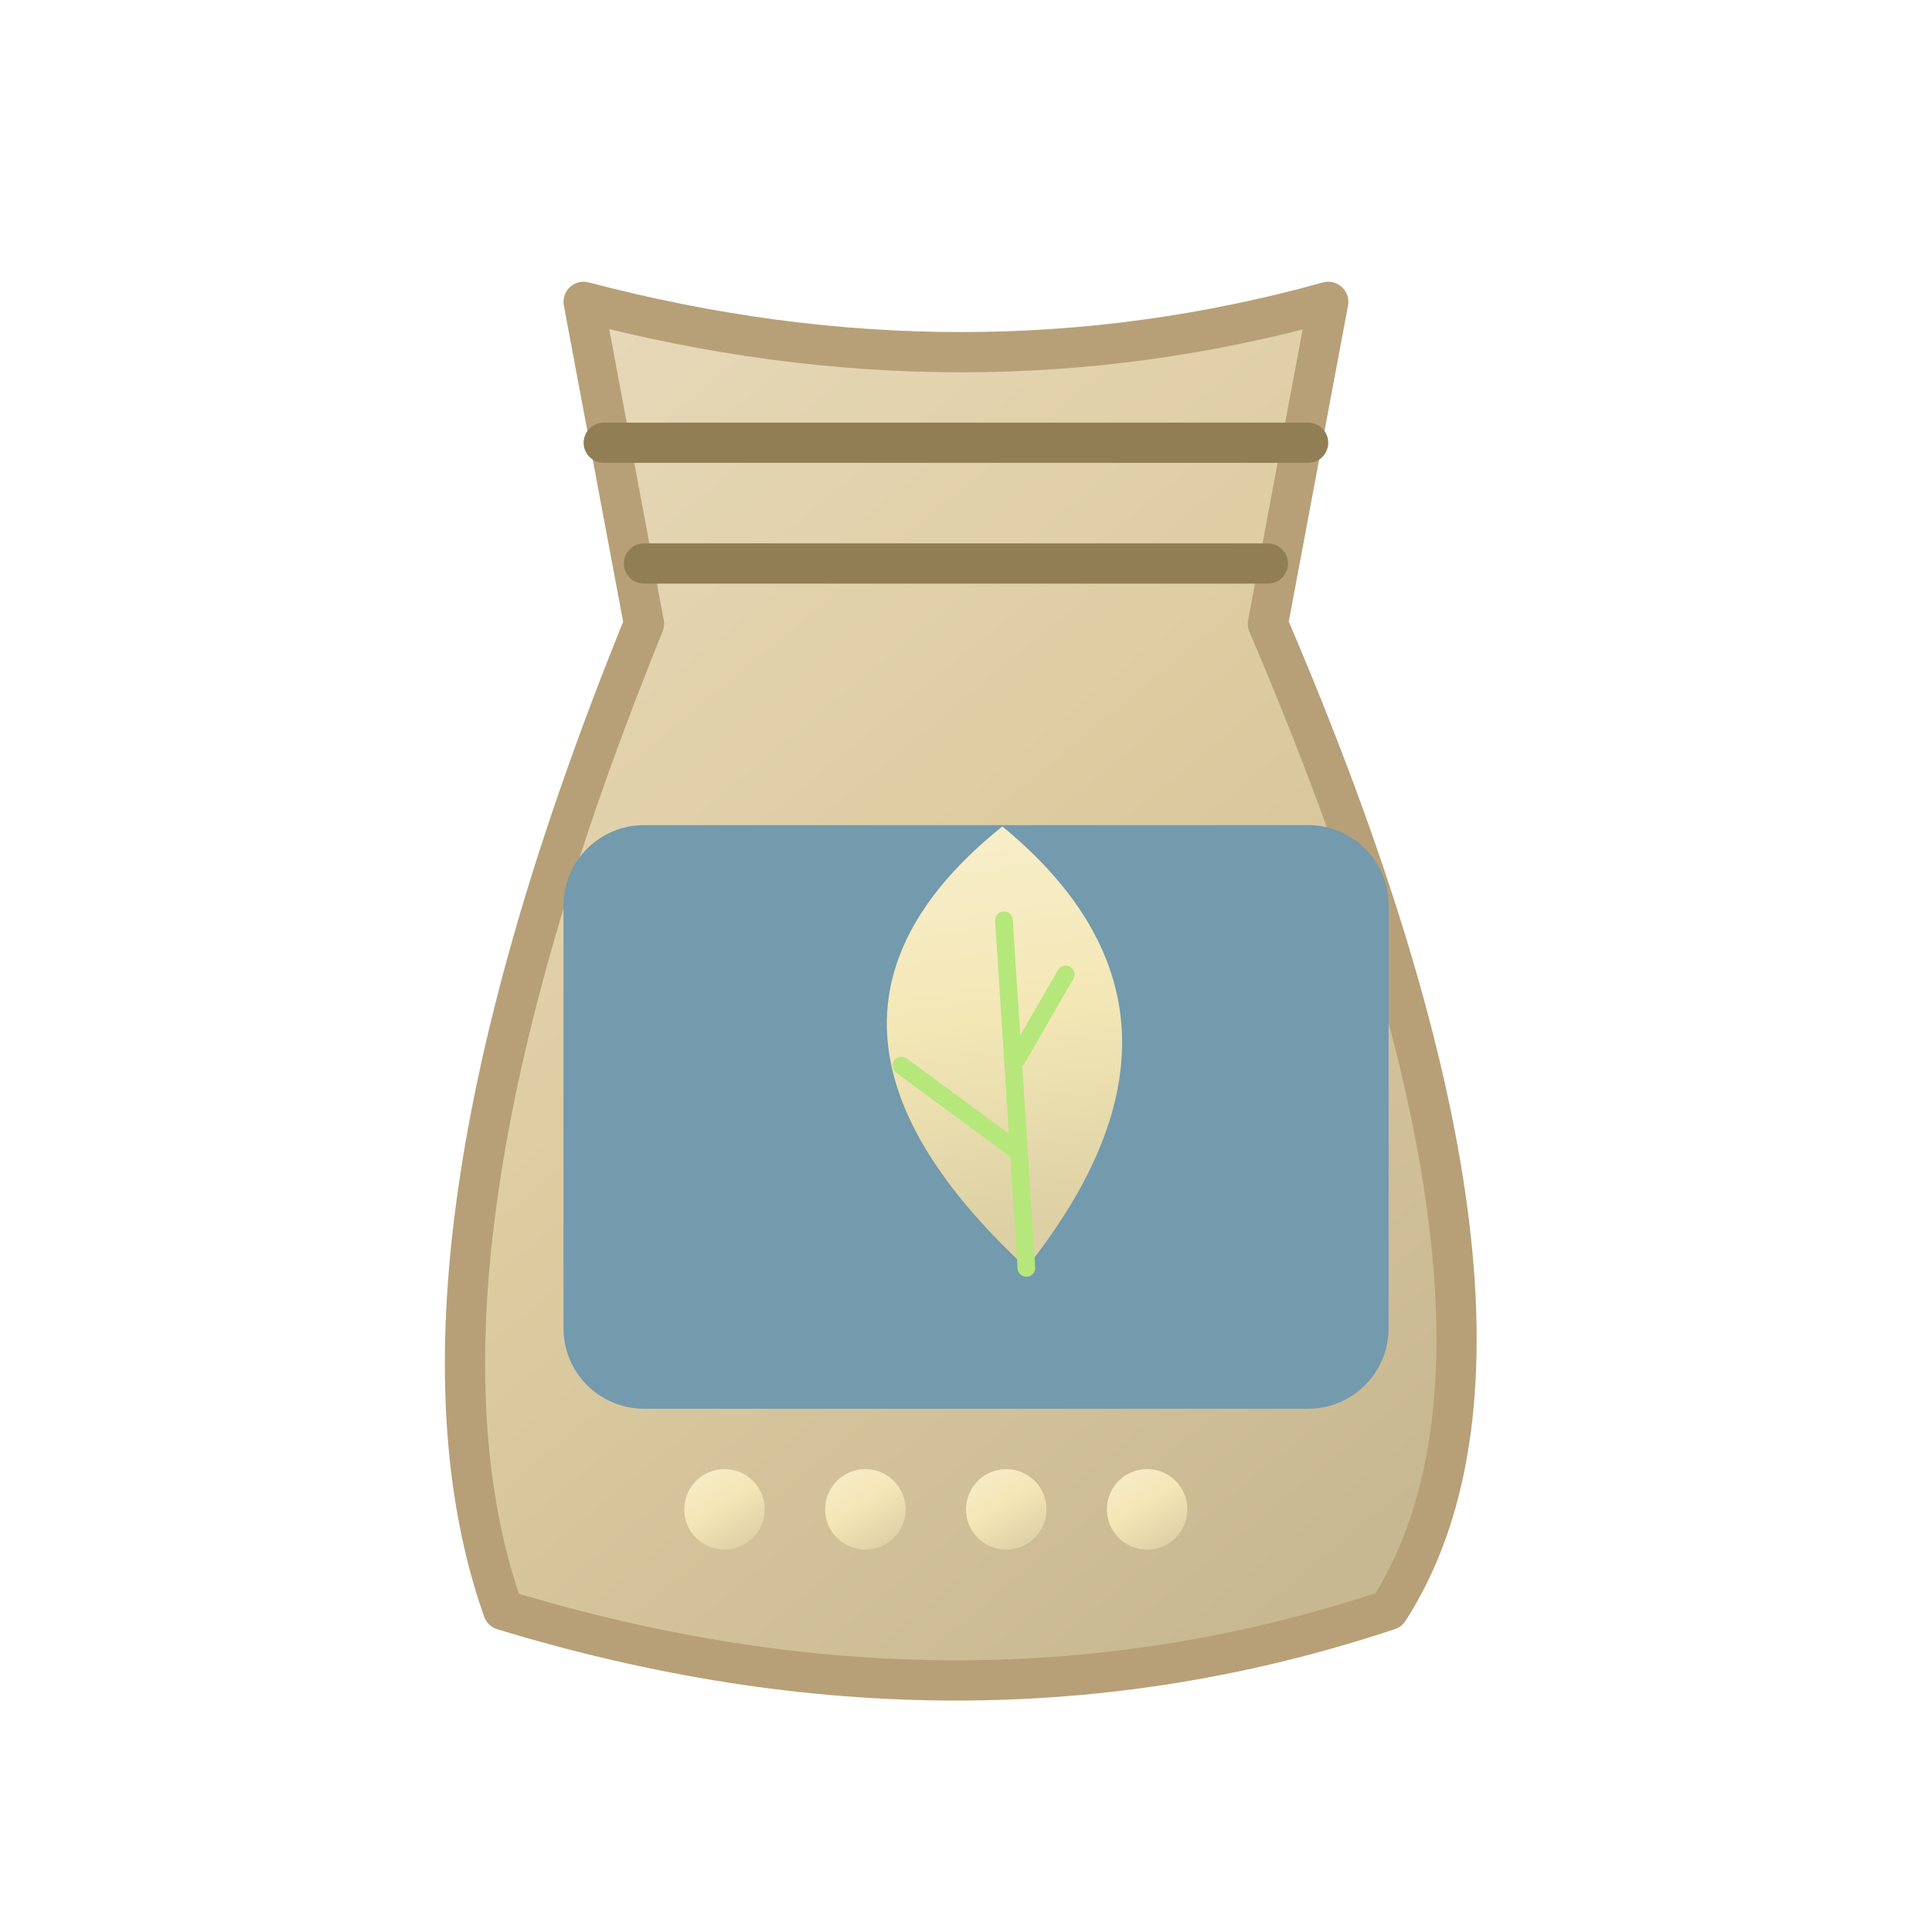
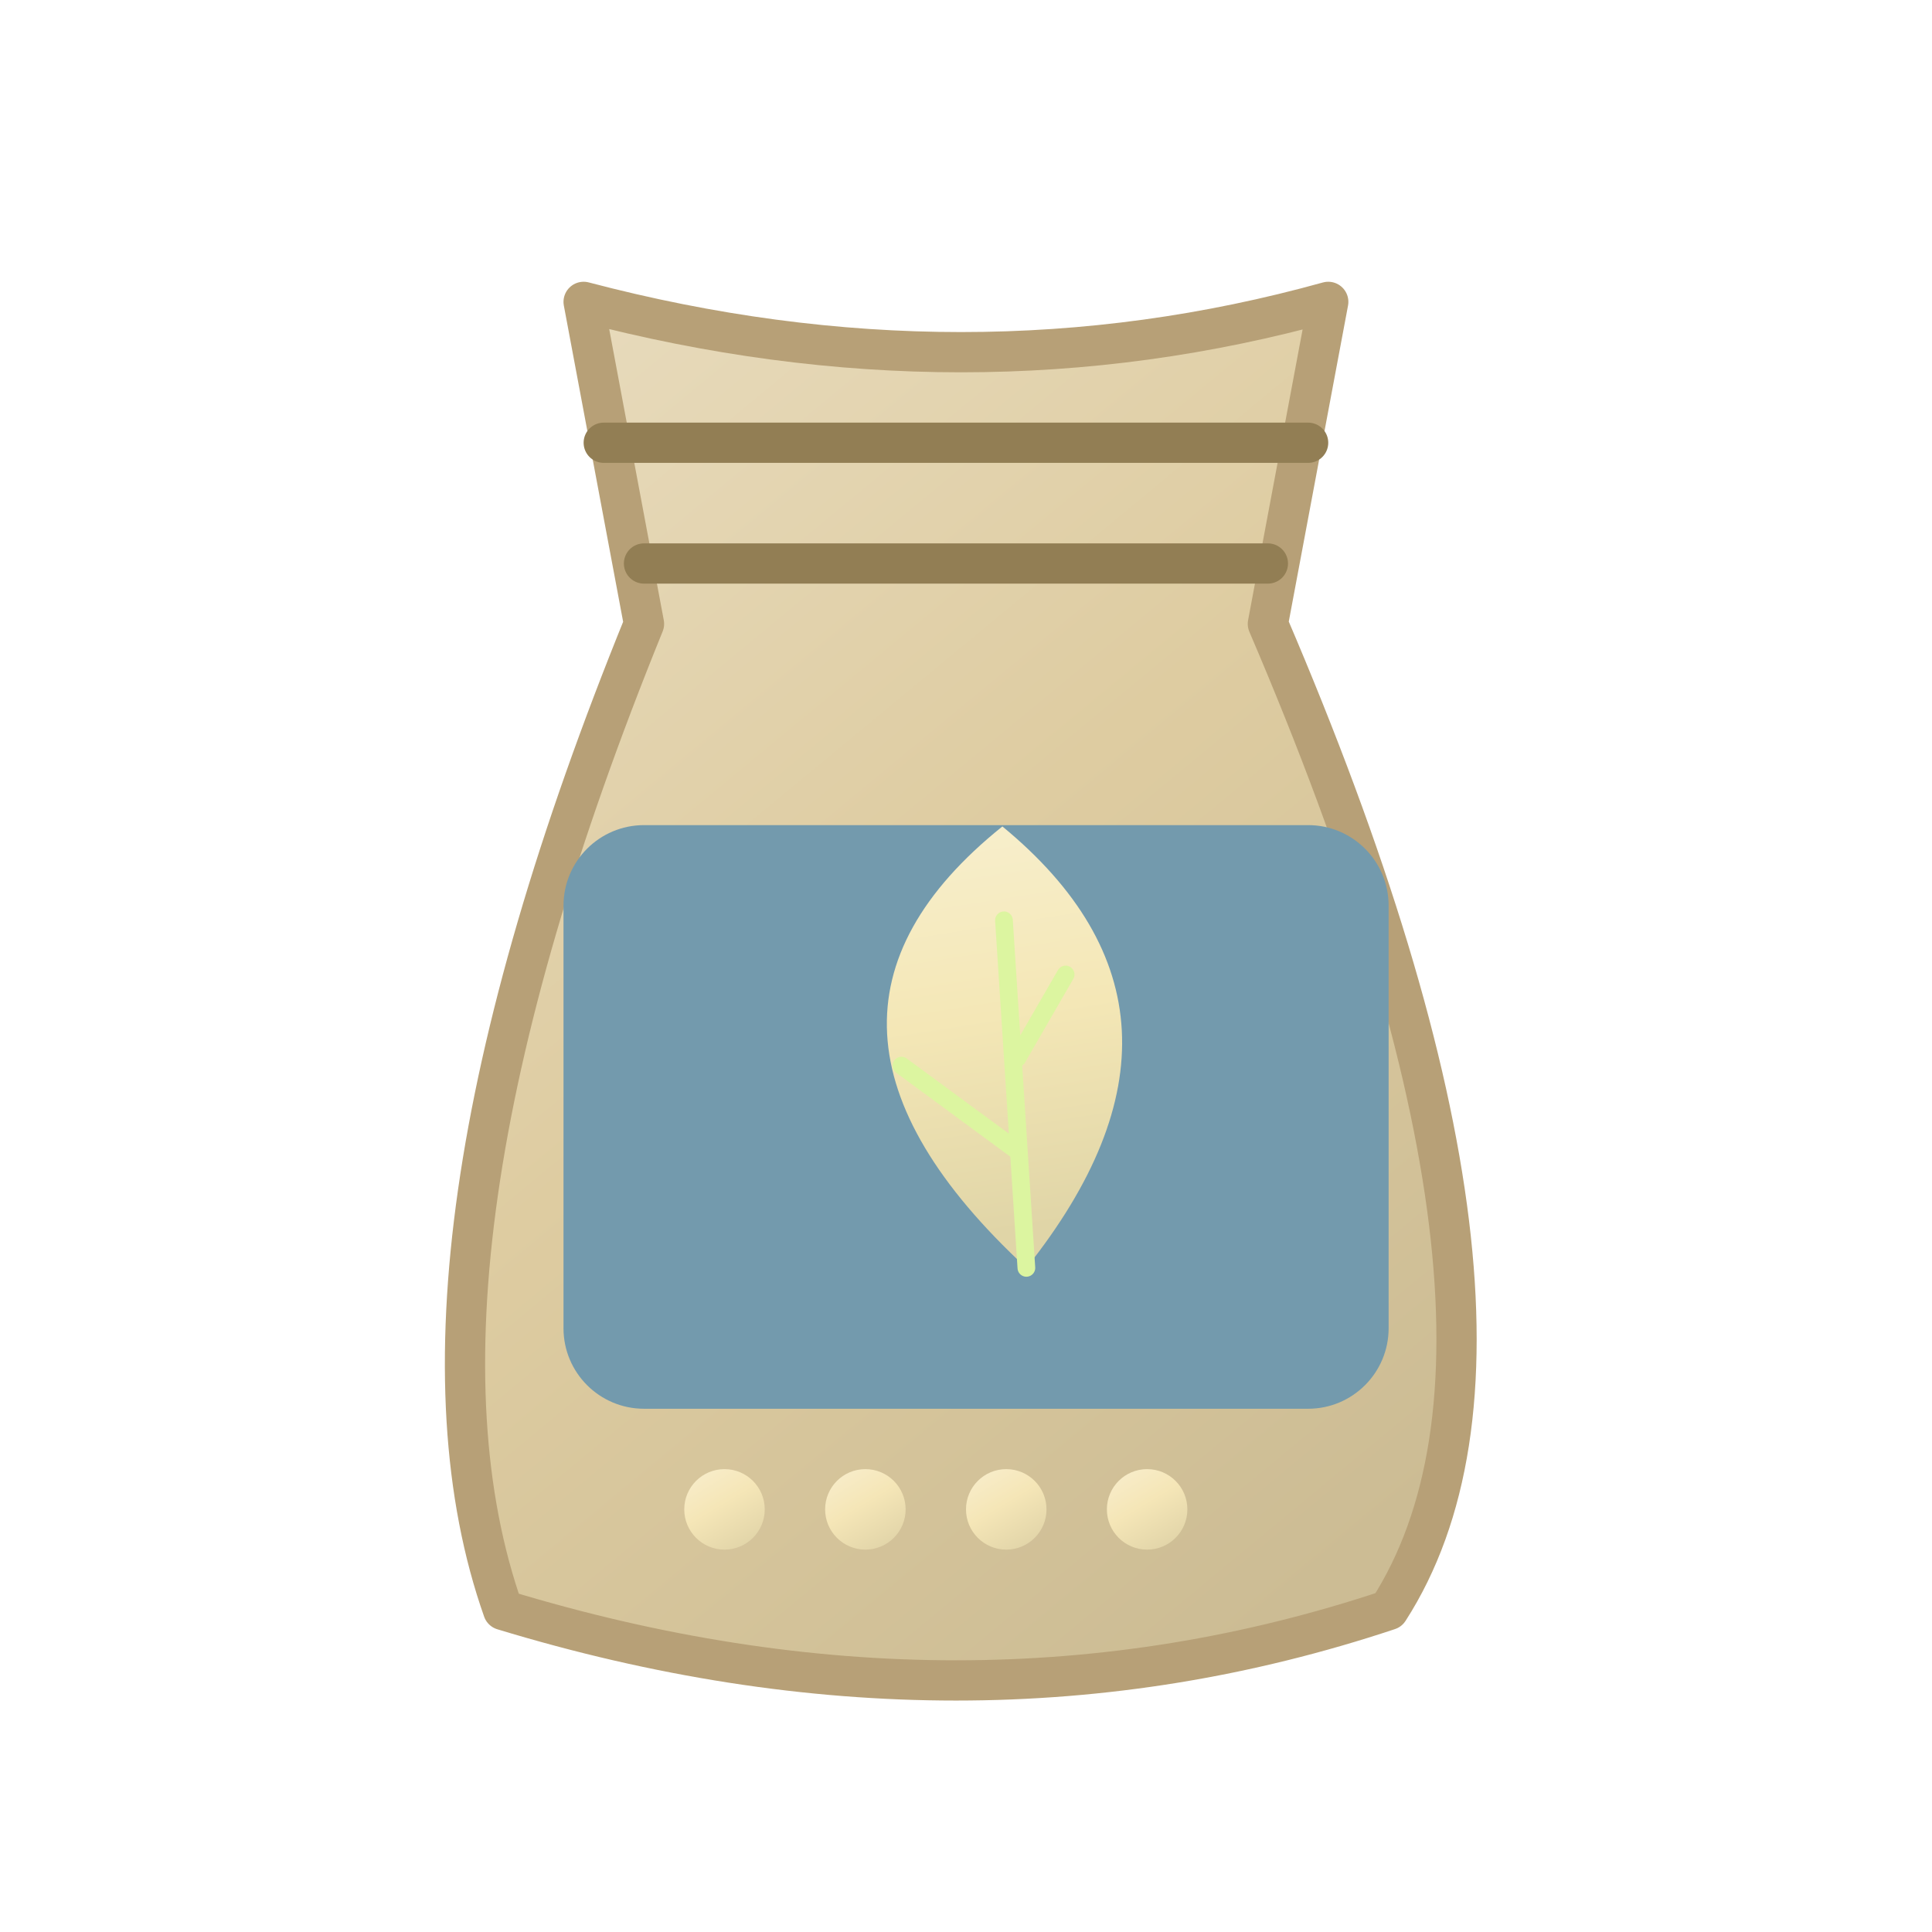
<svg xmlns="http://www.w3.org/2000/svg" width="96" height="96" viewBox="0 0 96 96">
  <defs>
    <linearGradient id="paintdecca1" x1="15%" y1="0%" x2="75%" y2="100%">
-       <stop stop-color="#e6d8b8" />
+       <stop stop-color="#e7dabb" />
      <stop offset=".45" stop-color="#decca1" />
-       <stop offset="1" stop-color="#c8b891" />
+       <stop offset="1" stop-color="#ccbc94" />
    </linearGradient>
    <linearGradient id="paintf4e7b6" x1="15%" y1="0%" x2="75%" y2="100%">
-       <stop stop-color="#f7edc8" />
+       <stop stop-color="#f7eeca" />
      <stop offset=".45" stop-color="#f4e7b6" />
-       <stop offset="1" stop-color="#dcd0a4" />
+       <stop offset="1" stop-color="#e0d5a7" />
    </linearGradient>
    <linearGradient id="paintf5e6b7" x1="15%" y1="0%" x2="75%" y2="100%">
-       <stop stop-color="#f7ecc8" />
+       <stop stop-color="#f8edcb" />
      <stop offset=".45" stop-color="#f5e6b7" />
-       <stop offset="1" stop-color="#ddcfa5" />
+       <stop offset="1" stop-color="#e1d4a8" />
    </linearGradient>
    <clipPath id="cell0">
      <rect x="0" y="0" width="96" height="96" />
    </clipPath>
  </defs>
  <g clip-path="url(#cell0)">
    <g transform="translate(0 0) rotate(0) scale(1)">
      <path d="M29 15 Q48 20 66 15 L63 31 Q78 66 69 80 Q48 87 25 80 Q19 63 32 31Z" fill="url(#paintdecca1)" stroke="#b7a077" stroke-width="2" stroke-linecap="round" stroke-linejoin="round" />
      <rect x="28" y="41" width="41" height="29" rx="4" fill="#739aad" />
      <path d="M30 22 L65 22 M32 28 L63 28" fill="none" stroke="#927e54" stroke-width="2" stroke-linecap="round" stroke-linejoin="round" />
      <g transform="translate(51 63) rotate(30) scale(0.8)">
        <path d="M0 0 Q-22 -5 -15 -23 Q3 -20 0 0" fill="url(#paintf4e7b6)" />
-         <path d="M0 0 L-12 -18 M-4 -6 L-13 -7 M-7 -11 L-7 -17" fill="none" stroke="#b5e77b" stroke-width="1.1" stroke-linecap="round" stroke-linejoin="round" />
+         <path d="M0 0 L-12 -18 M-4 -6 L-13 -7 M-7 -11 L-7 -17" fill="none" stroke="#dcf5a0" stroke-width="1.1" stroke-linecap="round" stroke-linejoin="round" />
      </g>
      <ellipse cx="36" cy="75" rx="2" ry="2" fill="url(#paintf5e6b7)" />
      <ellipse cx="43" cy="75" rx="2" ry="2" fill="url(#paintf5e6b7)" />
      <ellipse cx="50" cy="75" rx="2" ry="2" fill="url(#paintf5e6b7)" />
      <ellipse cx="57" cy="75" rx="2" ry="2" fill="url(#paintf5e6b7)" />
    </g>
  </g>
</svg>
